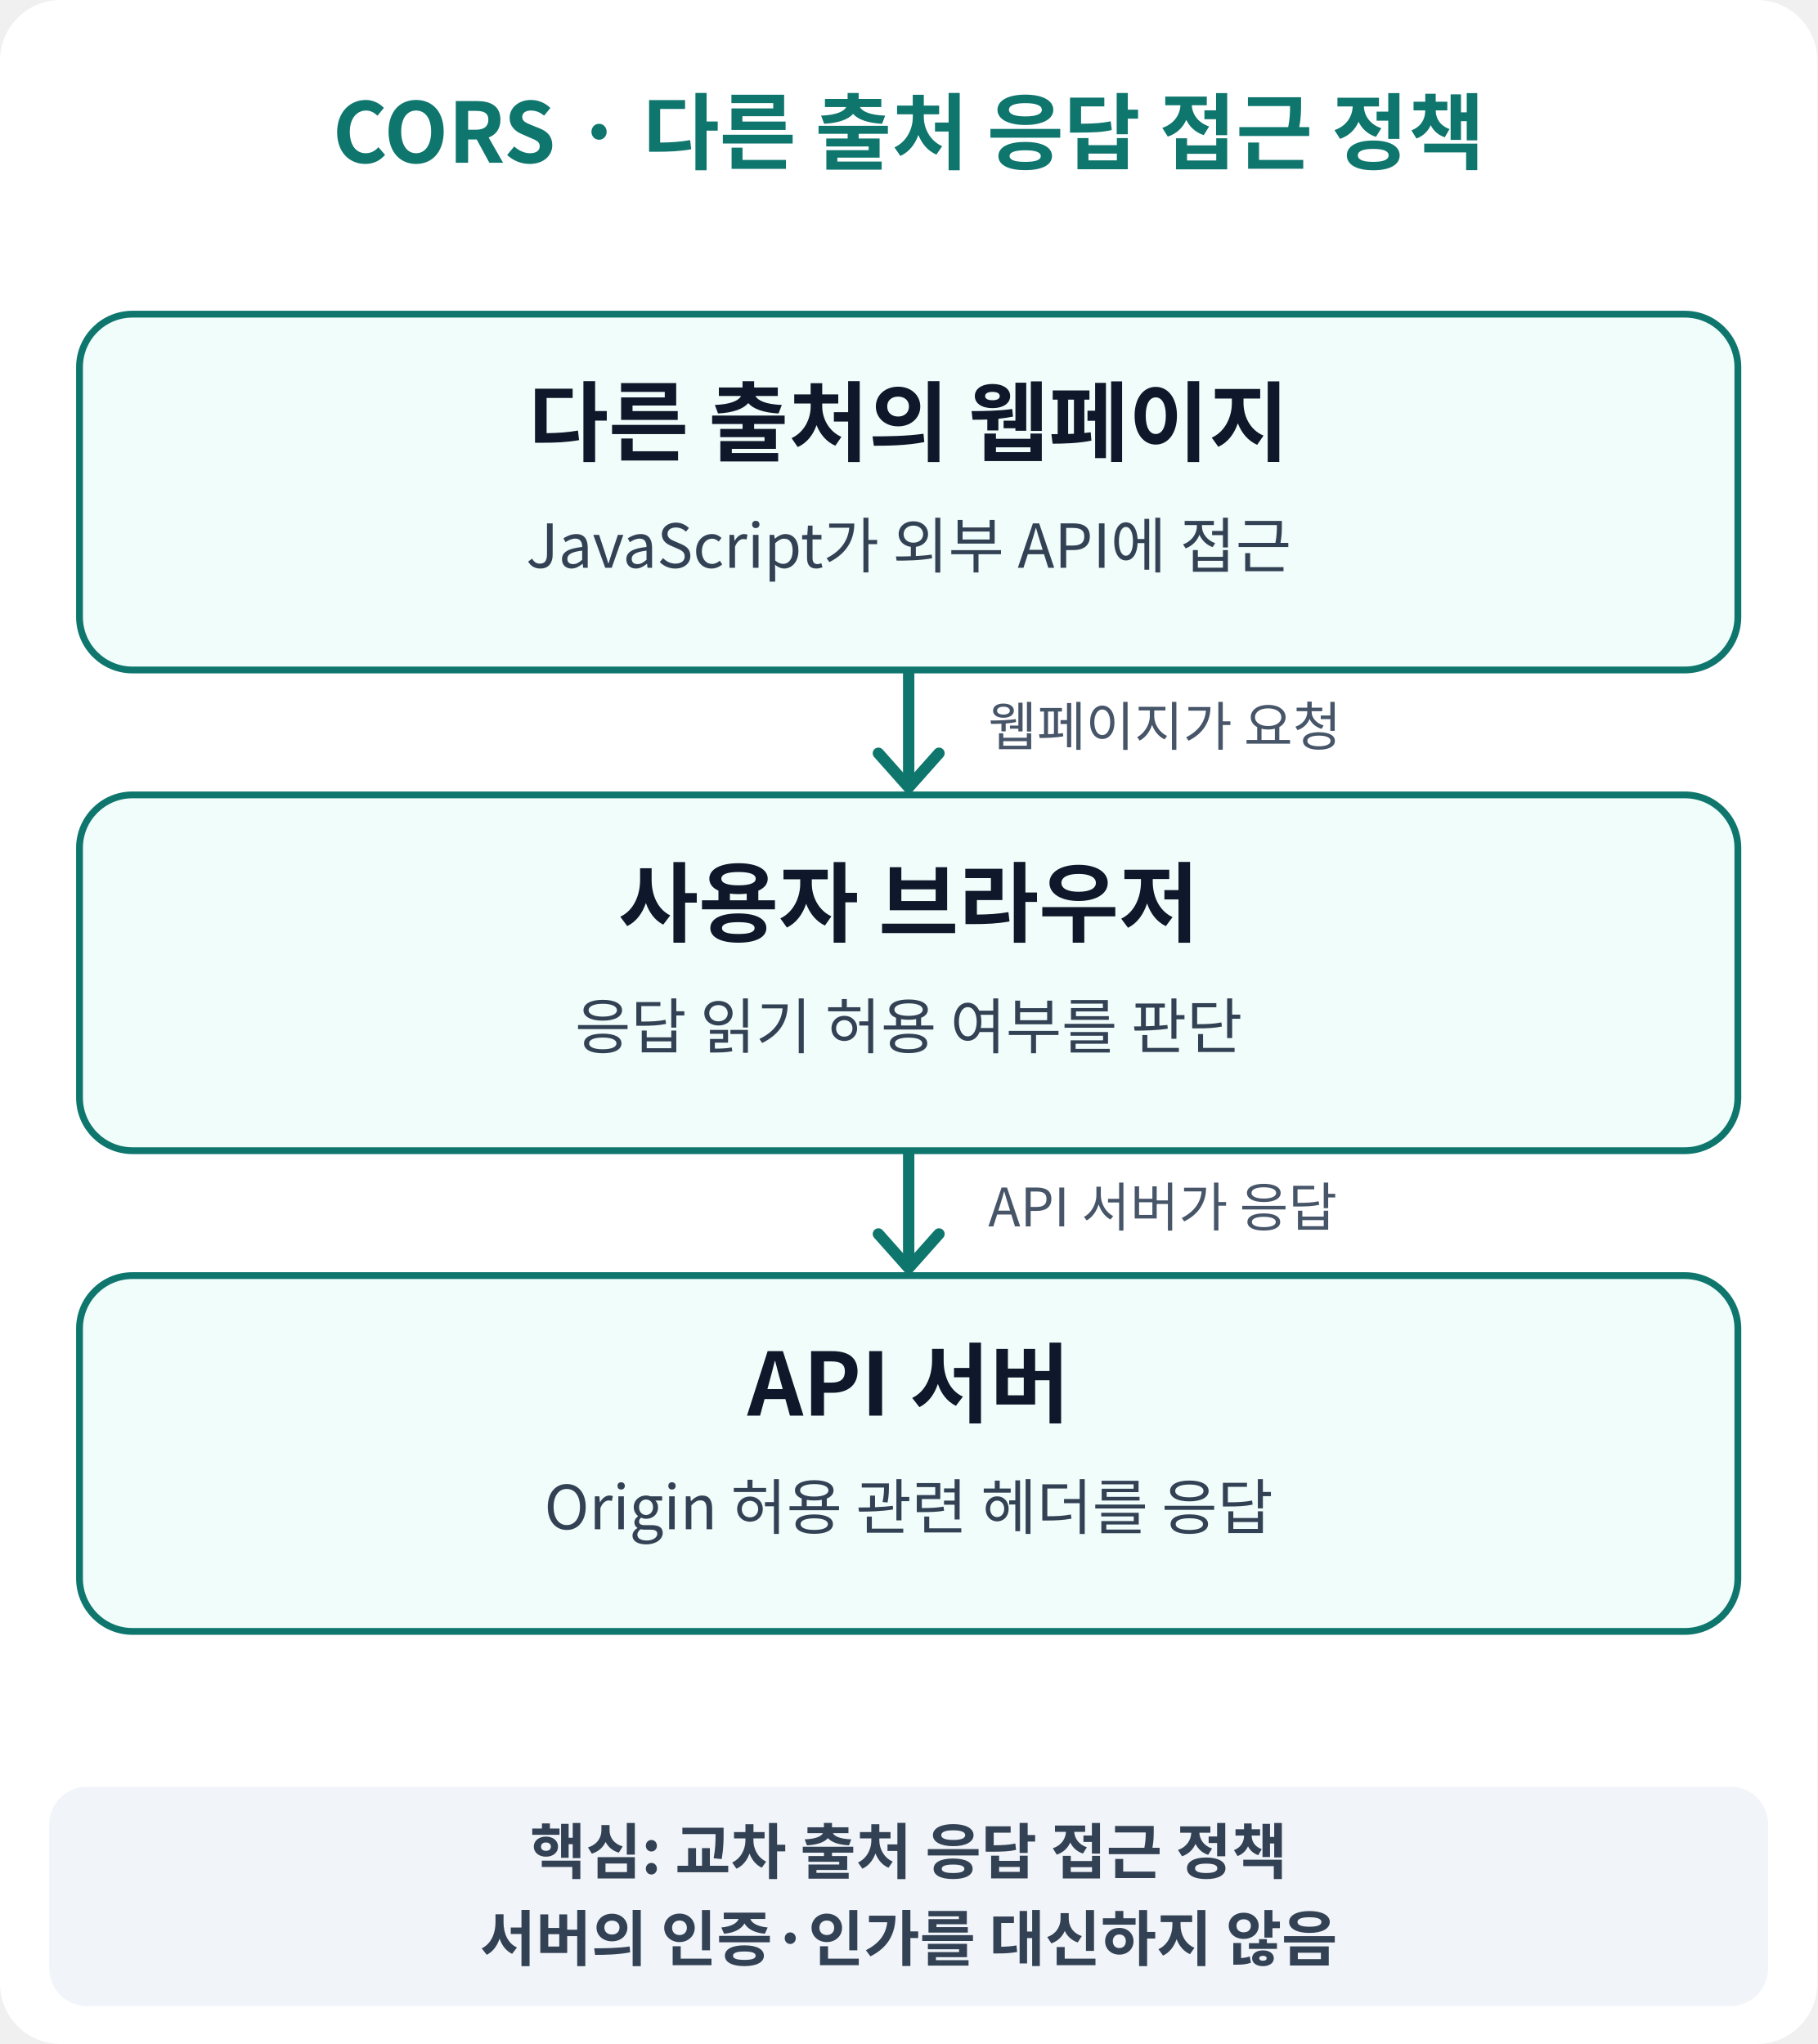
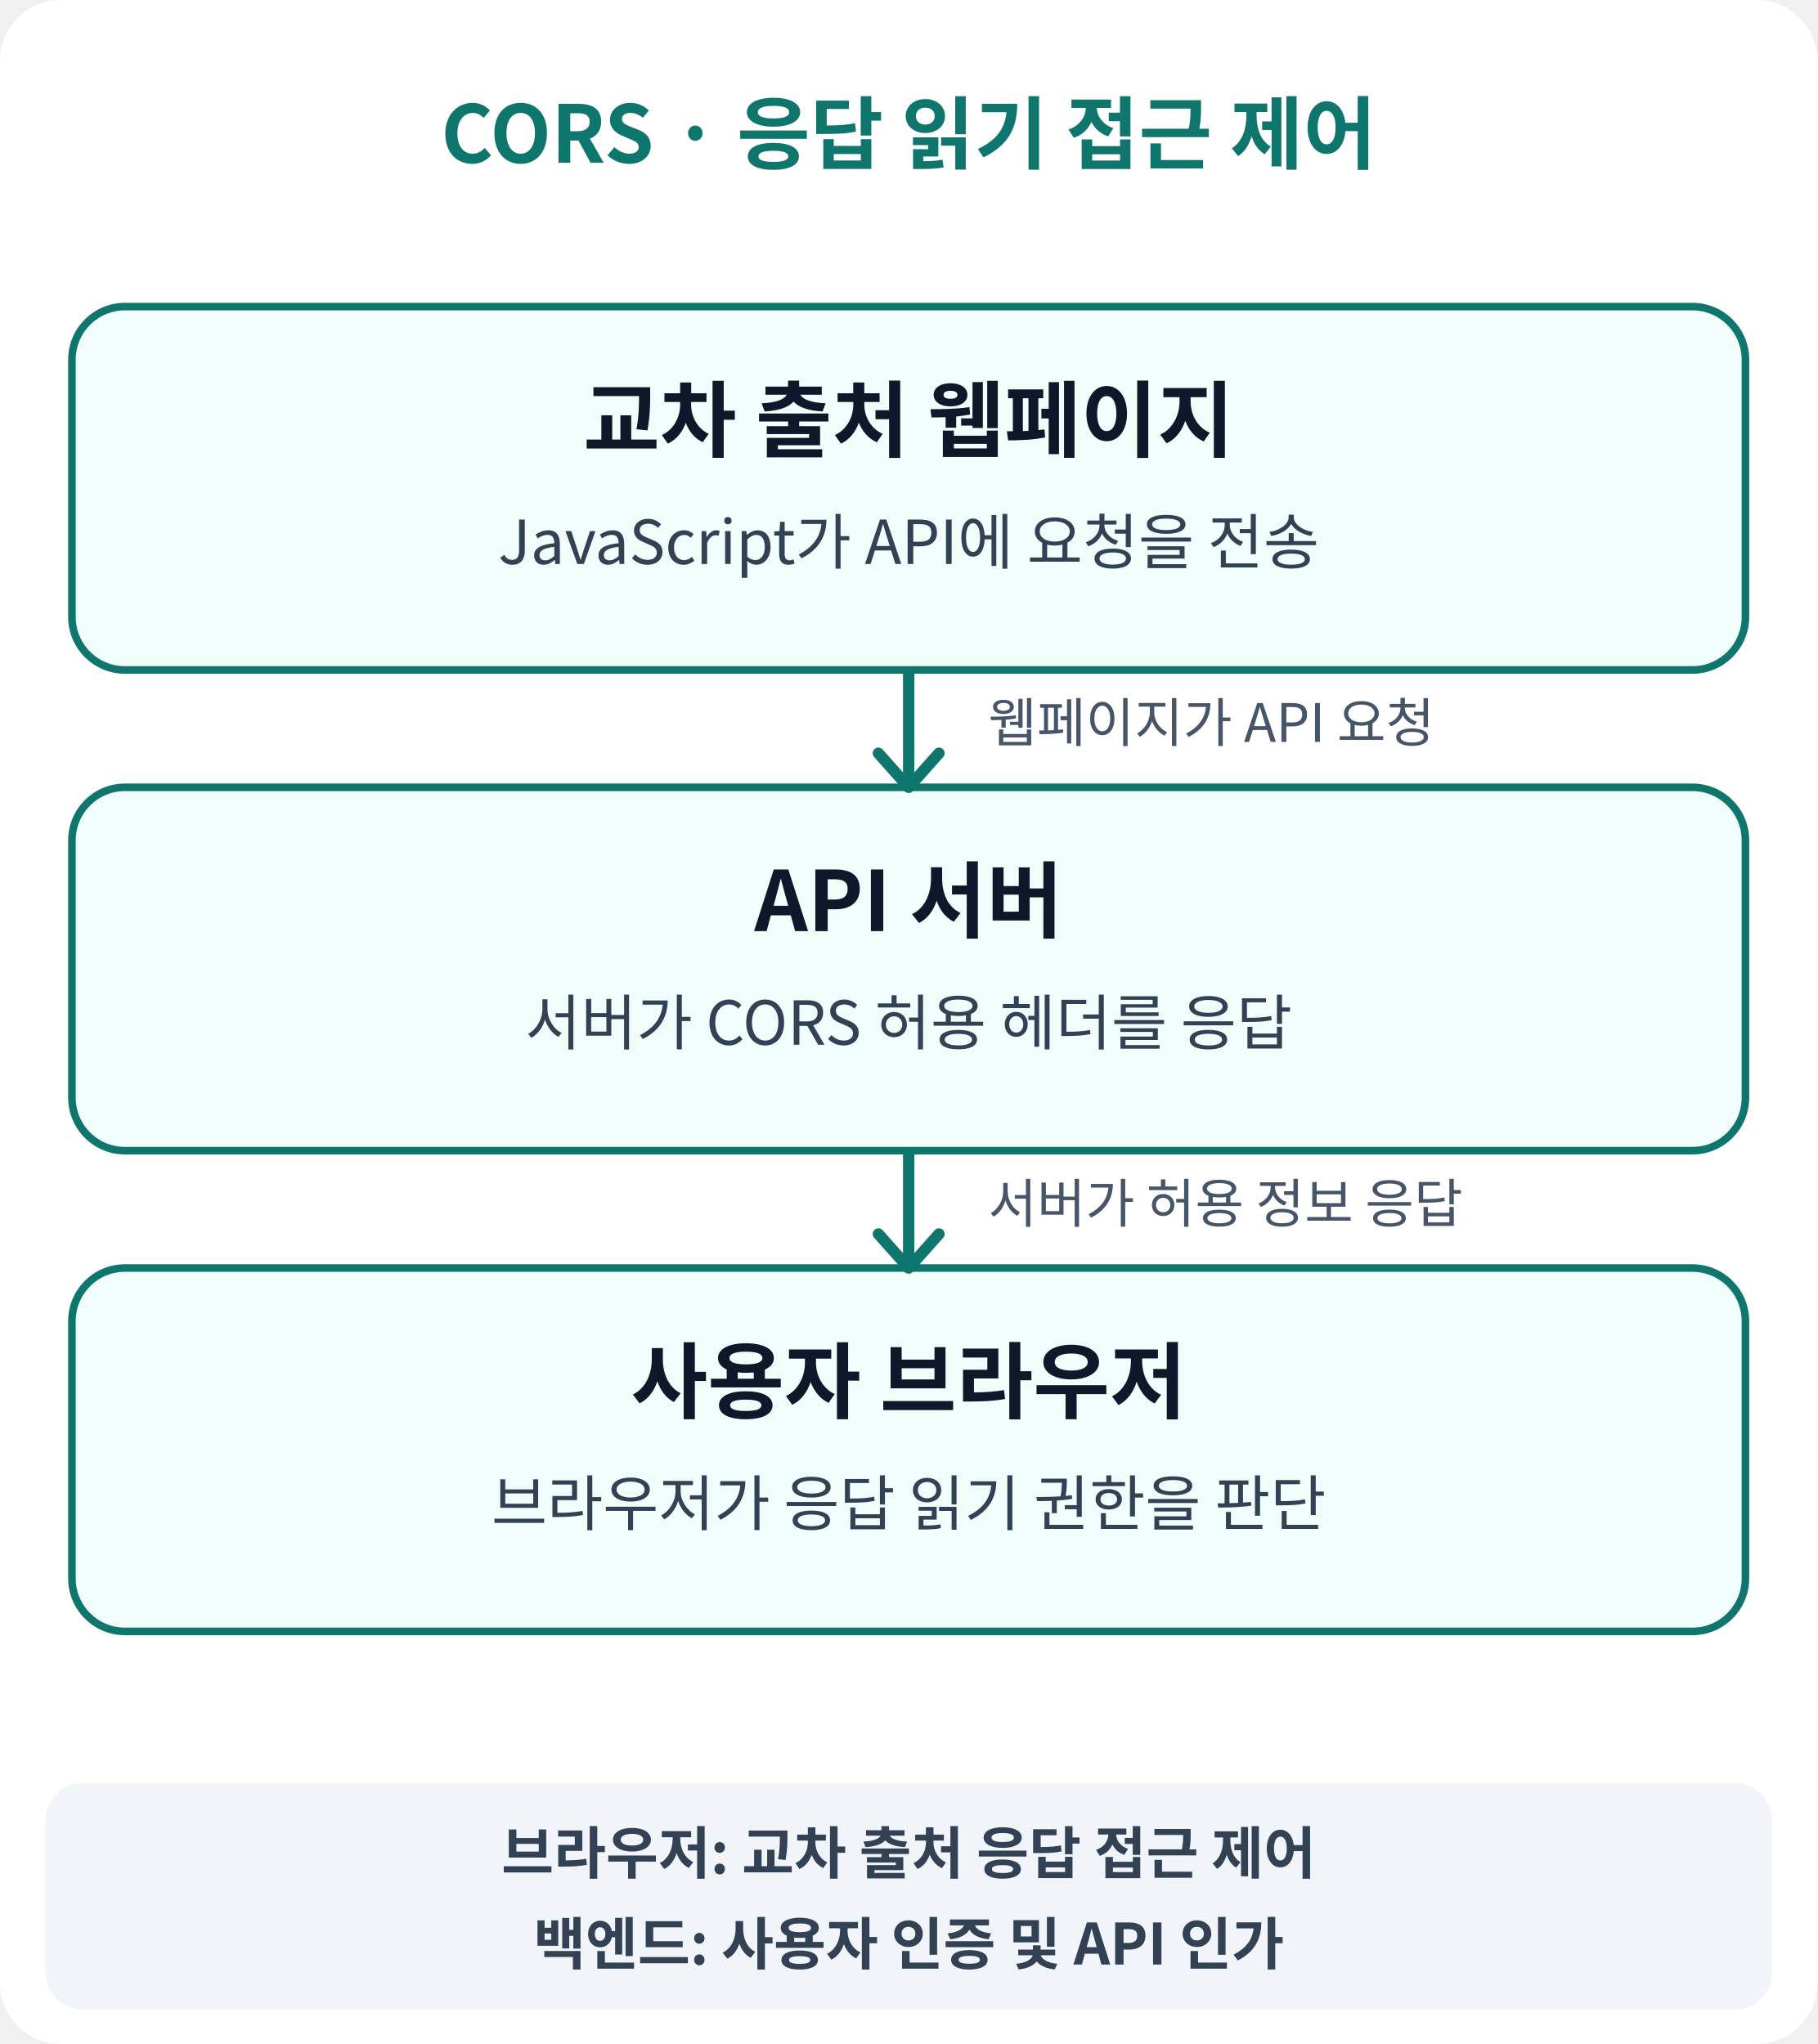
<svg xmlns="http://www.w3.org/2000/svg" width="480" height="540" viewBox="0 0 480 540" role="img" aria-labelledby="title desc">
-   <rect x="0" y="0" width="480" height="540" rx="16" fill="#ffffff" />
+   <rect width="480" height="540" rx="16" fill="#ffffff" />
  <g font-family="Noto Sans CJK KR, NanumGothic, sans-serif">
-     <text x="240" y="43" font-size="22" font-weight="700" text-anchor="middle" fill="#0f766e">CORS · 다른 출처 응답 접근 정책</text>
-     <rect x="21" y="83" width="438" height="94" rx="14" fill="#f0fdfa" stroke="#0f766e" stroke-width="1.8" />
-     <text x="240" y="120" font-size="23" font-weight="700" text-anchor="middle" fill="#0f172a">다른 출처의 웹페이지</text>
-     <text x="240" y="150" font-size="16" text-anchor="middle" fill="#334155">JavaScript가 외부 API에 접근</text>
-     <rect x="21" y="210" width="438" height="94" rx="14" fill="#f0fdfa" stroke="#0f766e" stroke-width="1.8" />
-     <text x="240" y="247" font-size="23" font-weight="700" text-anchor="middle" fill="#0f172a">사용자 브라우저</text>
-     <text x="240" y="277" font-size="16" text-anchor="middle" fill="#334155">응답 읽기 허용 여부를 판단</text>
-     <rect x="21" y="337" width="438" height="94" rx="14" fill="#f0fdfa" stroke="#0f766e" stroke-width="1.8" />
-     <text x="240" y="374" font-size="23" font-weight="700" text-anchor="middle" fill="#0f172a">API 서버</text>
-     <text x="240" y="404" font-size="16" text-anchor="middle" fill="#334155">Origin 허용 관련 헤더를 응답</text>
+     <text x="240" y="43" font-size="21" font-weight="700" text-anchor="middle" fill="#0f766e">CORS · 응답 읽기 접근 제어</text>
+     <rect x="19" y="81" width="442" height="96" rx="14" fill="#f0fdfa" stroke="#0f766e" stroke-width="2" />
+     <text x="240" y="119" font-size="22" font-weight="700" text-anchor="middle" fill="#0f172a">교차 출처 웹페이지</text>
+     <text x="240" y="149" font-size="16" text-anchor="middle" fill="#334155">JavaScript가 API에 요청을 전송</text>
+     <rect x="19" y="208" width="442" height="96" rx="14" fill="#f0fdfa" stroke="#0f766e" stroke-width="2" />
+     <text x="240" y="246" font-size="22" font-weight="700" text-anchor="middle" fill="#0f172a">API 서버</text>
+     <text x="240" y="276" font-size="16" text-anchor="middle" fill="#334155">서버가 CORS 허용 헤더를 응답</text>
+     <rect x="19" y="335" width="442" height="96" rx="14" fill="#f0fdfa" stroke="#0f766e" stroke-width="2" />
+     <text x="240" y="373" font-size="22" font-weight="700" text-anchor="middle" fill="#0f172a">사용자 브라우저</text>
+     <text x="240" y="403" font-size="16" text-anchor="middle" fill="#334155">브라우저가 응답 읽기 권한을 판단</text>
    <path d="M240 178 V207" stroke="#0f766e" stroke-width="3" fill="none" stroke-linecap="round" />
    <path d="M232 199 L240 208 L248 199" fill="none" stroke="#0f766e" stroke-width="3" stroke-linecap="round" stroke-linejoin="round" />
-     <text x="261" y="197" font-size="14" fill="#475569">웹페이지가 요청</text>
+     <text x="261" y="196" font-size="14" fill="#475569">웹페이지가 API 요청</text>
    <path d="M240 305 V334" stroke="#0f766e" stroke-width="3" fill="none" stroke-linecap="round" />
    <path d="M232 326 L240 335 L248 326" fill="none" stroke="#0f766e" stroke-width="3" stroke-linecap="round" stroke-linejoin="round" />
-     <text x="261" y="324" font-size="14" fill="#475569">API 서버가 응답</text>
-     <rect x="13" y="472" width="454" height="58" rx="10" fill="#f1f5f9" />
-     <text x="240" y="495" font-size="16" font-weight="600" text-anchor="middle" fill="#334155">핵심: 교차 출처 응답 접근 정책</text>
-     <text x="240" y="518" font-size="16" font-weight="600" text-anchor="middle" fill="#334155">서버의 인증·인가를 대신하지 않음</text>
+     <text x="261" y="323" font-size="14" fill="#475569">서버가 허용 정보 응답</text>
+     <rect x="12" y="471" width="456" height="60" rx="10" fill="#f1f5f9" />
+     <text x="240" y="495" font-size="15" font-weight="600" text-anchor="middle" fill="#334155">브라우저: 교차 출처 응답 접근 제어</text>
+     <text x="240" y="519" font-size="15" font-weight="600" text-anchor="middle" fill="#334155">백엔드: 사용자 인증 및 API 인가</text>
  </g>
</svg>
